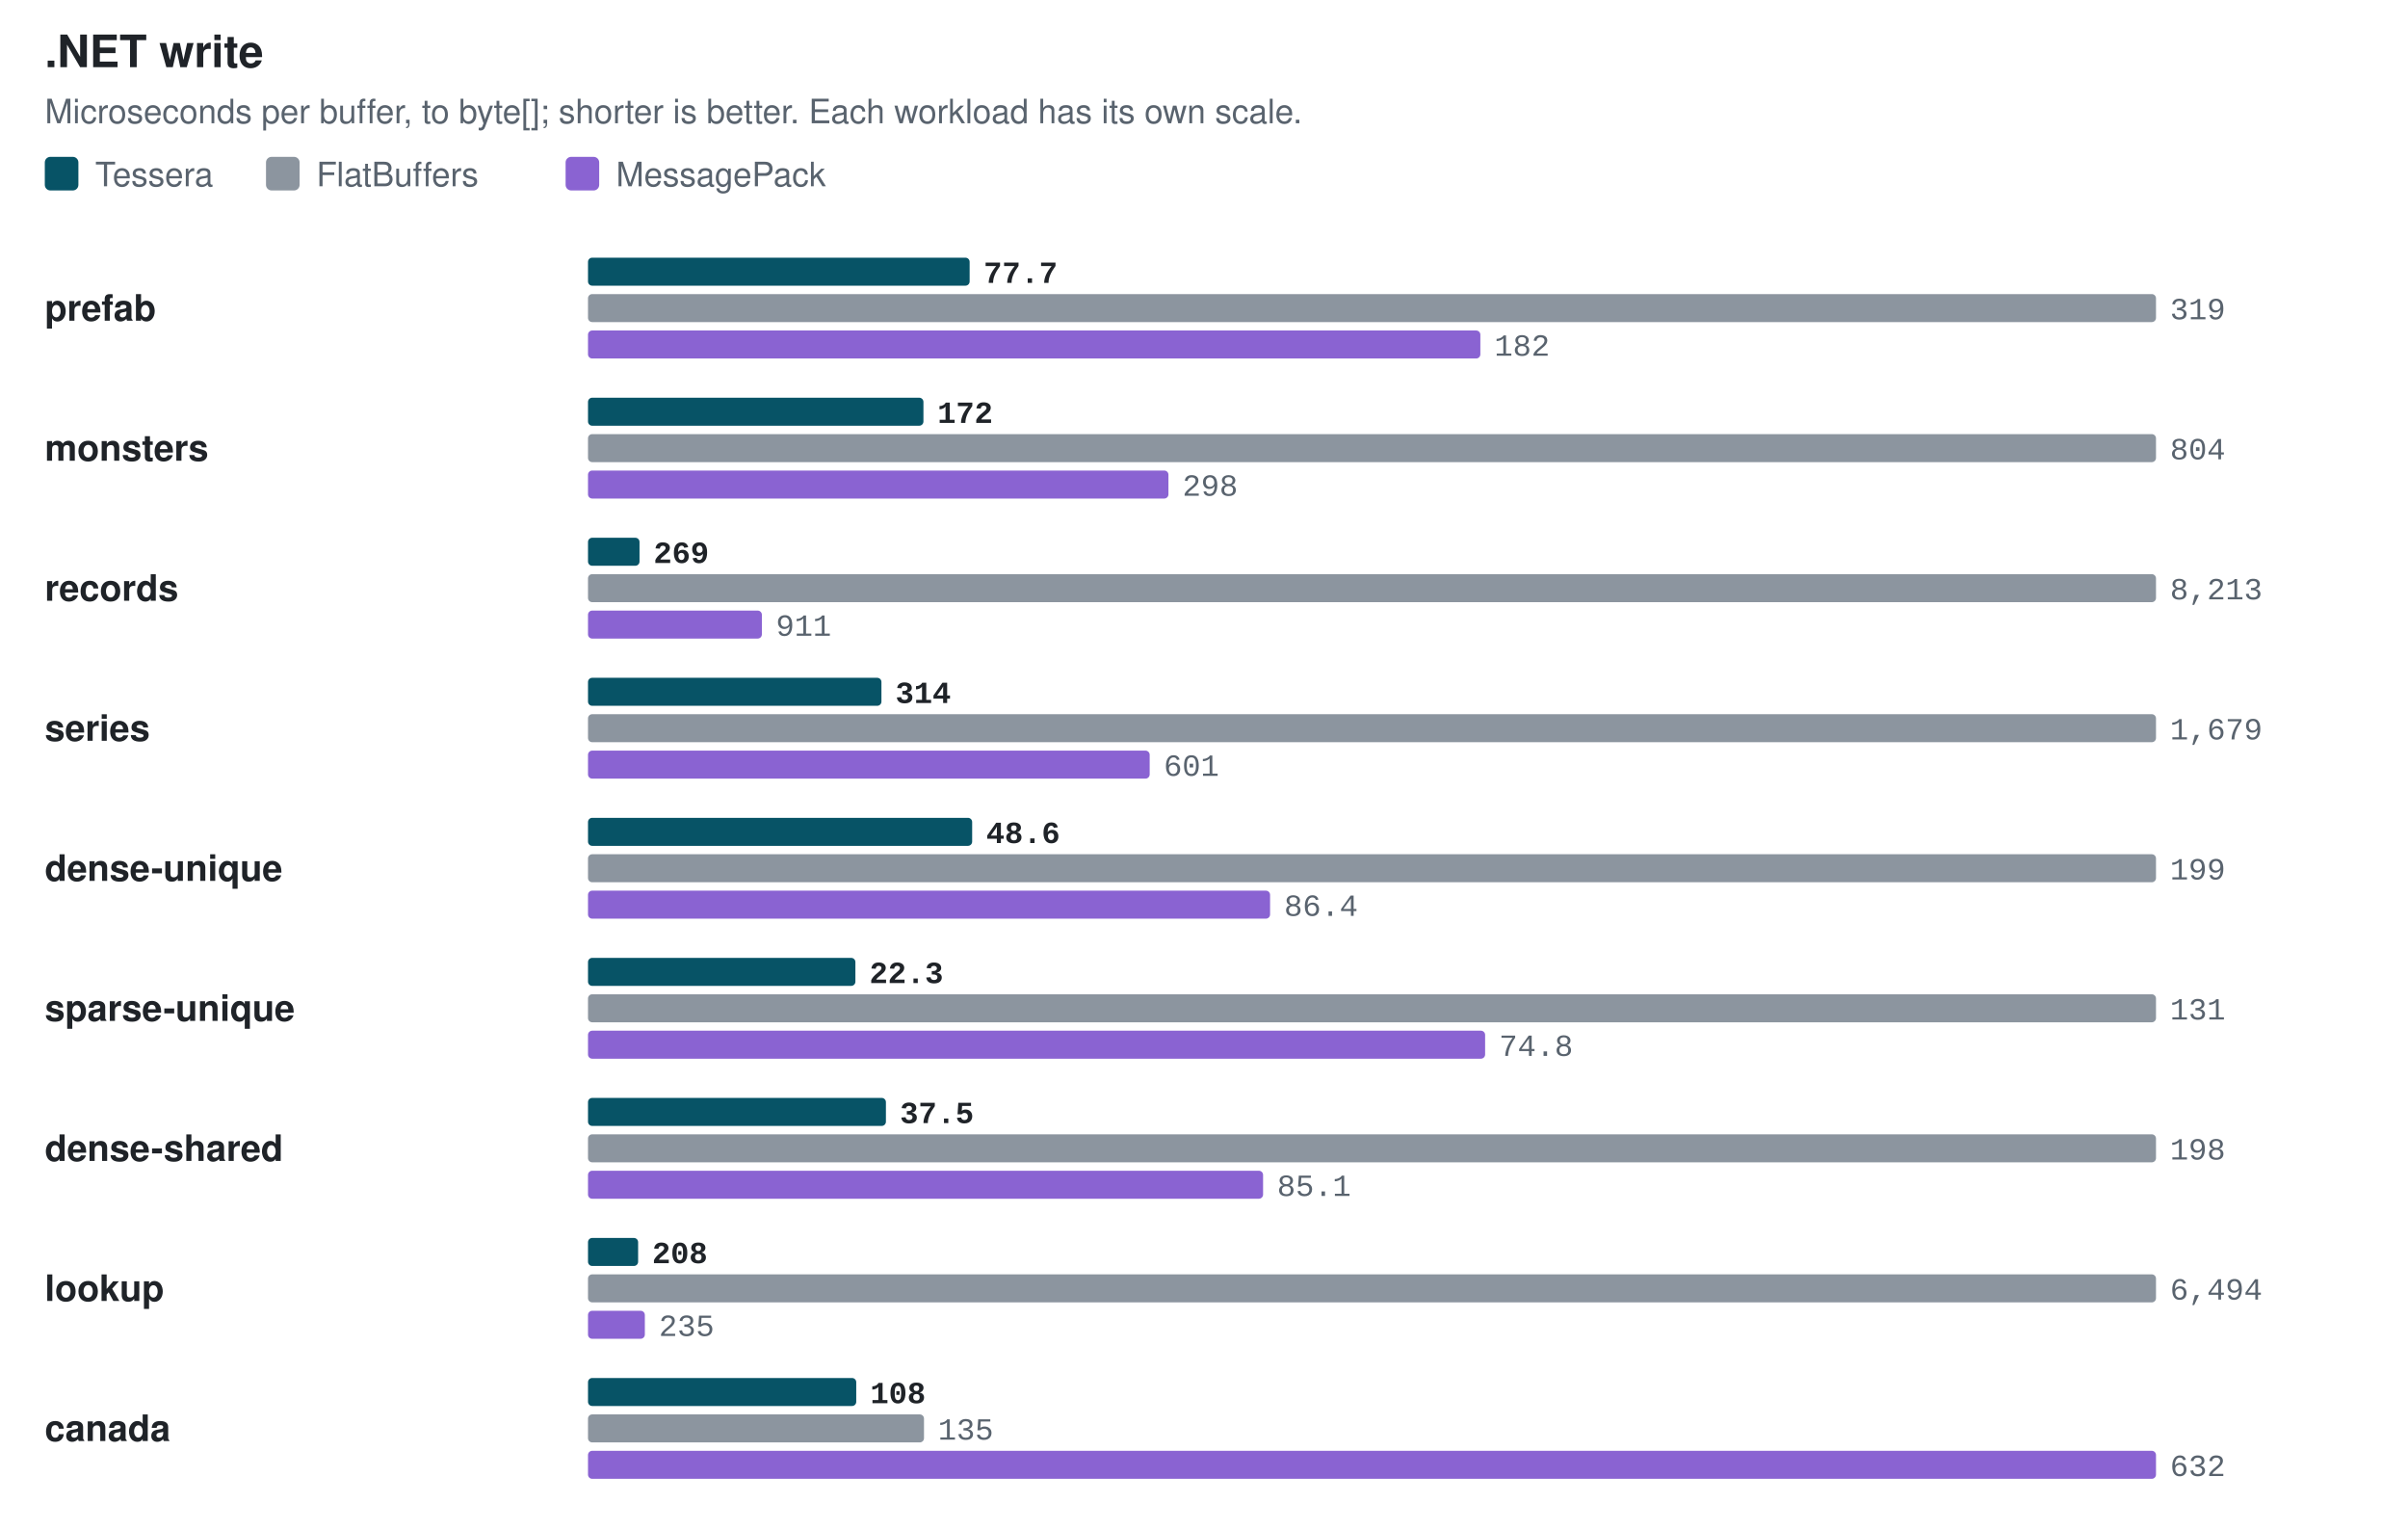
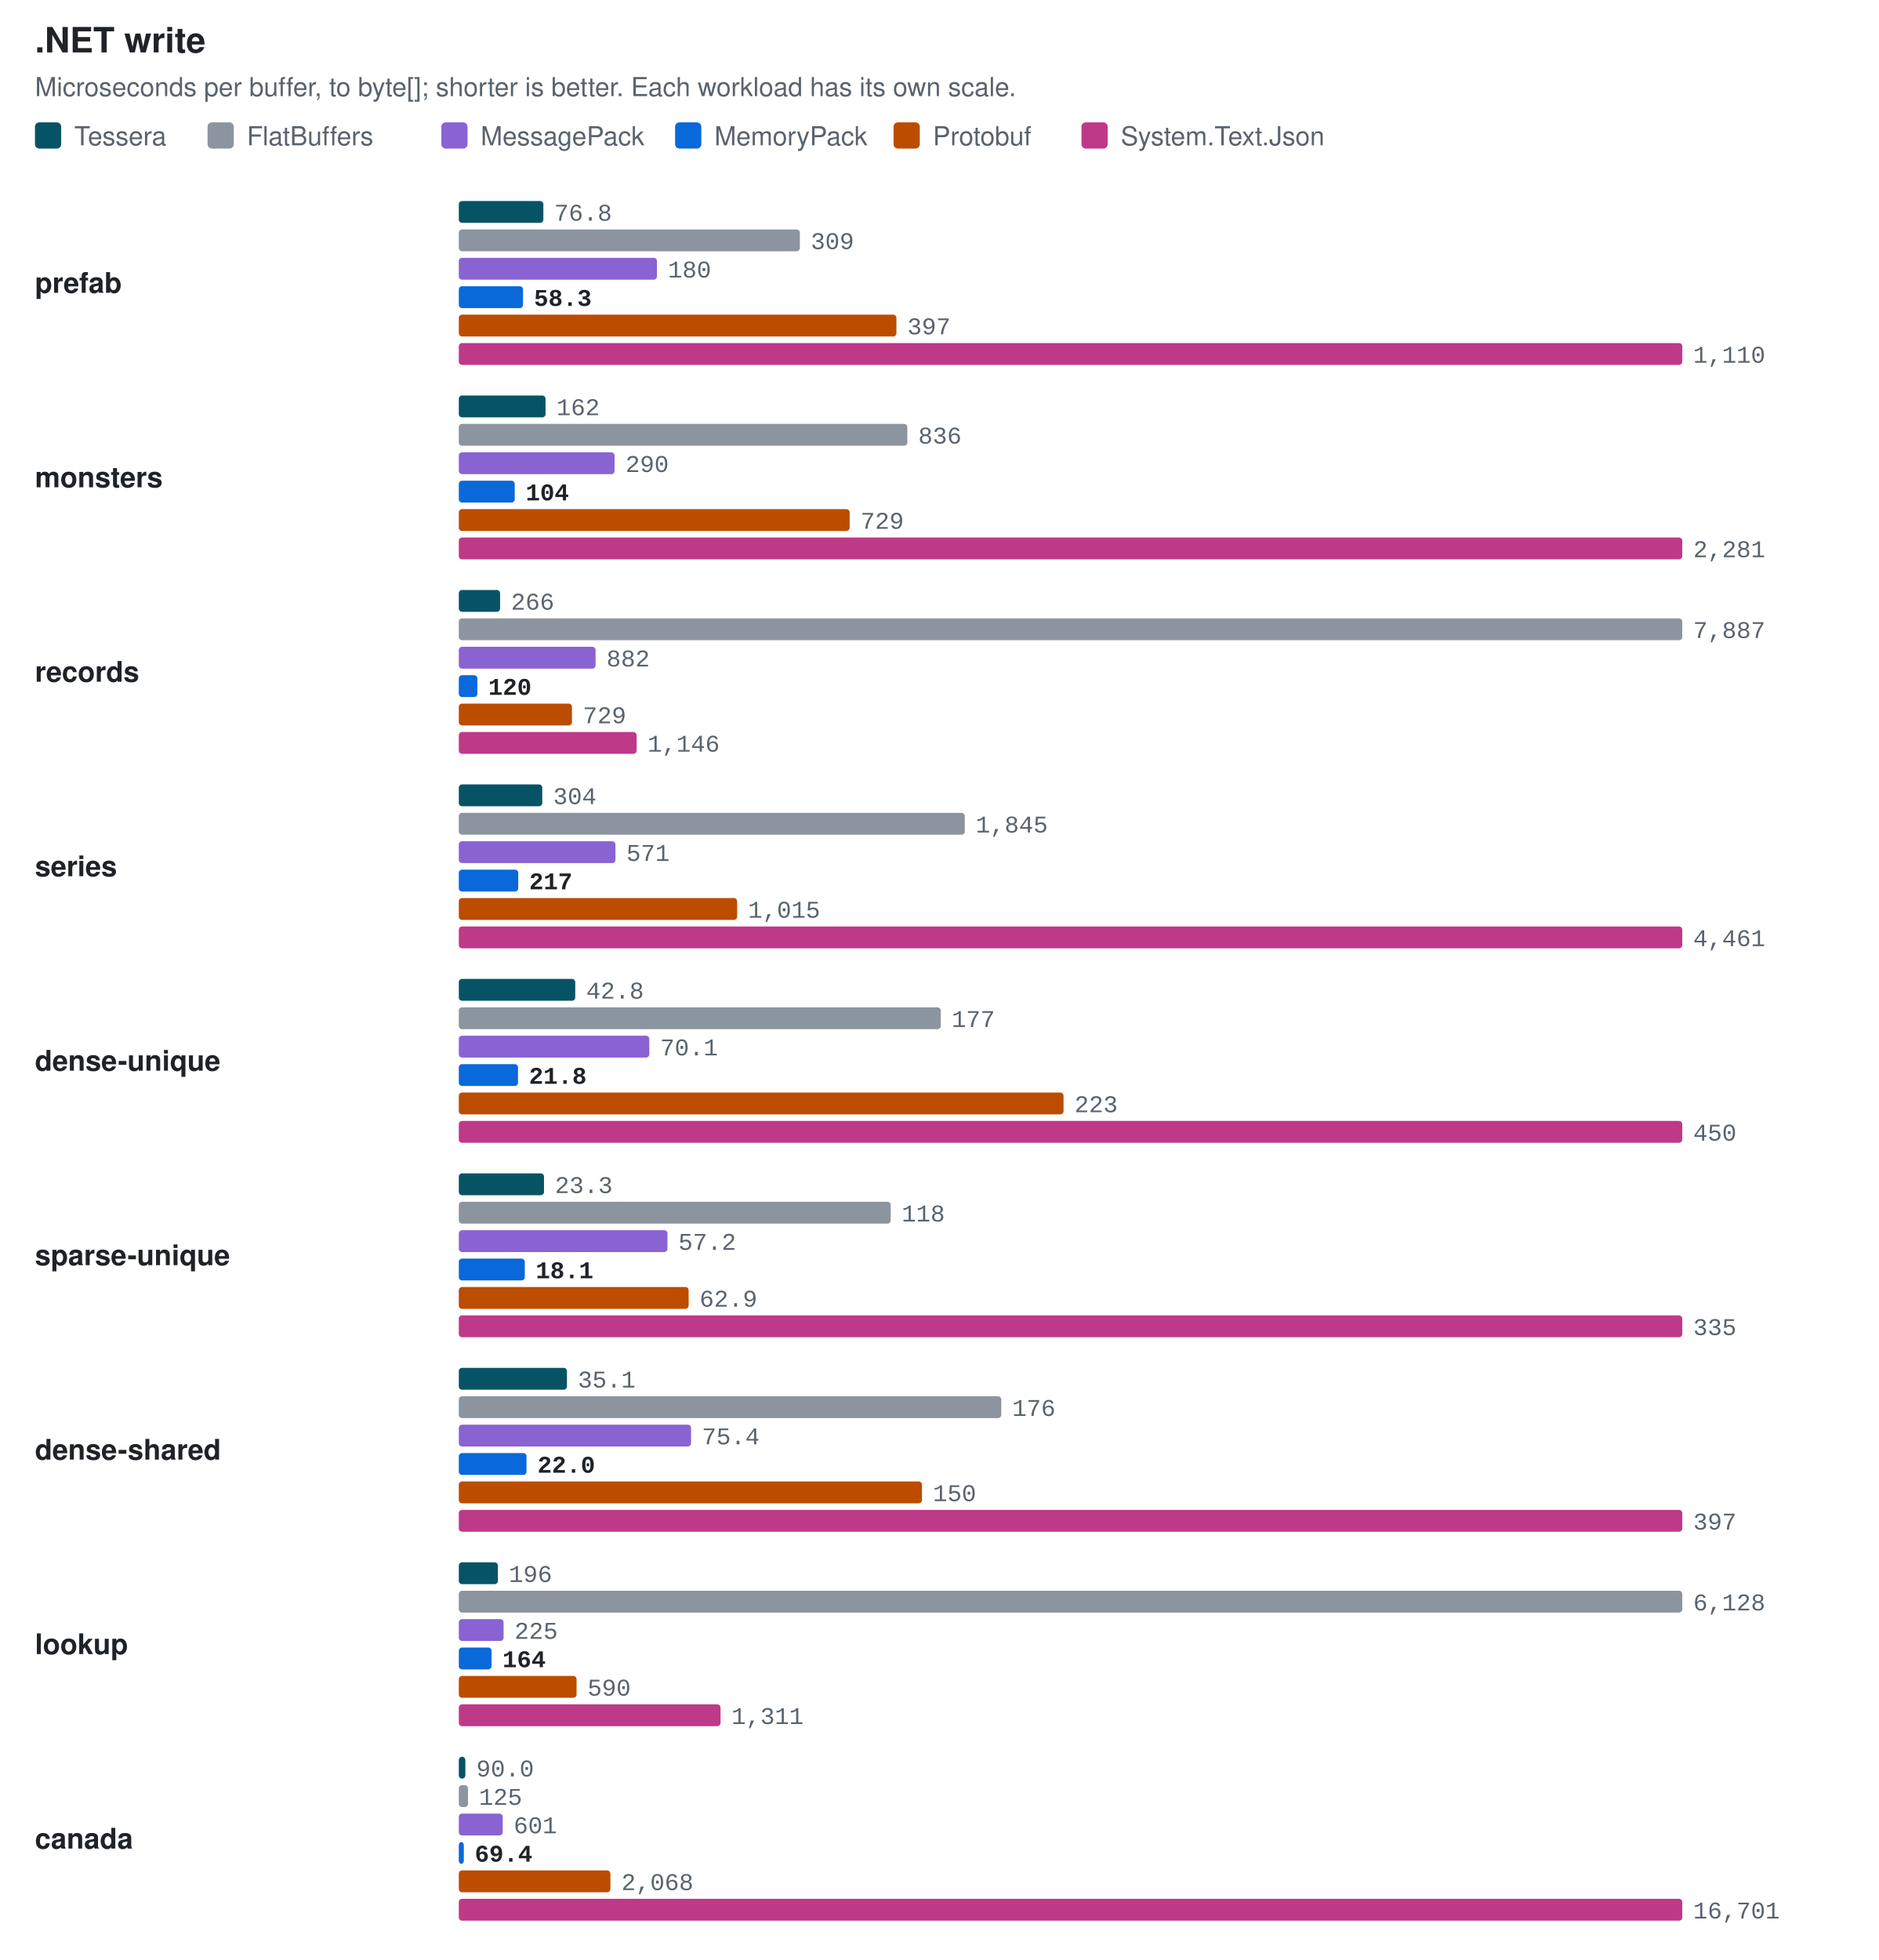
- <svg xmlns="http://www.w3.org/2000/svg" width="860" height="546" viewBox="0 0 860 546" font-family="-apple-system, BlinkMacSystemFont, 'Segoe UI', Helvetica, Arial, sans-serif">
+ <svg xmlns="http://www.w3.org/2000/svg" width="860" height="897" viewBox="0 0 860 897" font-family="-apple-system, BlinkMacSystemFont, 'Segoe UI', Helvetica, Arial, sans-serif">
  <text x="16" y="24" fill="#1f2328" font-size="16" text-anchor="start" font-weight="600">.NET write</text>
  <text x="16" y="44" fill="#59636e" font-size="12" text-anchor="start">Microseconds per buffer, to byte[]; shorter is better. Each workload has its own scale.</text>
  <rect x="16" y="56" width="12" height="12" rx="2" fill="#075366" />
  <text x="34" y="66.5" fill="#59636e" font-size="12" text-anchor="start">Tessera</text>
  <rect x="95" y="56" width="12" height="12" rx="2" fill="#8c959f" />
  <text x="113" y="66.5" fill="#59636e" font-size="12" text-anchor="start">FlatBuffers</text>
  <rect x="202" y="56" width="12" height="12" rx="2" fill="#8a63d2" />
  <text x="220" y="66.5" fill="#59636e" font-size="12" text-anchor="start">MessagePack</text>
-   <text x="16" y="114.5" fill="#1f2328" font-size="13" text-anchor="start" font-weight="600">prefab</text>
-   <rect x="210" y="92" width="136.3" height="10" rx="1.5" fill="#075366" />
-   <text x="351.3" y="101" fill="#1f2328" font-size="11" text-anchor="start" font-weight="600" font-family="ui-monospace, SFMono-Regular, Consolas, 'Liberation Mono', monospace">77.7</text>
-   <rect x="210" y="105" width="560" height="10" rx="1.5" fill="#8c959f" />
-   <text x="775" y="114" fill="#59636e" font-size="11" text-anchor="start" font-family="ui-monospace, SFMono-Regular, Consolas, 'Liberation Mono', monospace">319</text>
-   <rect x="210" y="118" width="318.7" height="10" rx="1.5" fill="#8a63d2" />
-   <text x="533.7" y="127" fill="#59636e" font-size="11" text-anchor="start" font-family="ui-monospace, SFMono-Regular, Consolas, 'Liberation Mono', monospace">182</text>
-   <text x="16" y="164.5" fill="#1f2328" font-size="13" text-anchor="start" font-weight="600">monsters</text>
-   <rect x="210" y="142" width="119.8" height="10" rx="1.5" fill="#075366" />
-   <text x="334.8" y="151" fill="#1f2328" font-size="11" text-anchor="start" font-weight="600" font-family="ui-monospace, SFMono-Regular, Consolas, 'Liberation Mono', monospace">172</text>
-   <rect x="210" y="155" width="560" height="10" rx="1.5" fill="#8c959f" />
-   <text x="775" y="164" fill="#59636e" font-size="11" text-anchor="start" font-family="ui-monospace, SFMono-Regular, Consolas, 'Liberation Mono', monospace">804</text>
-   <rect x="210" y="168" width="207.3" height="10" rx="1.5" fill="#8a63d2" />
-   <text x="422.3" y="177" fill="#59636e" font-size="11" text-anchor="start" font-family="ui-monospace, SFMono-Regular, Consolas, 'Liberation Mono', monospace">298</text>
-   <text x="16" y="214.5" fill="#1f2328" font-size="13" text-anchor="start" font-weight="600">records</text>
-   <rect x="210" y="192" width="18.4" height="10" rx="1.5" fill="#075366" />
-   <text x="233.4" y="201" fill="#1f2328" font-size="11" text-anchor="start" font-weight="600" font-family="ui-monospace, SFMono-Regular, Consolas, 'Liberation Mono', monospace">269</text>
-   <rect x="210" y="205" width="560" height="10" rx="1.5" fill="#8c959f" />
-   <text x="775" y="214" fill="#59636e" font-size="11" text-anchor="start" font-family="ui-monospace, SFMono-Regular, Consolas, 'Liberation Mono', monospace">8,213</text>
-   <rect x="210" y="218" width="62.1" height="10" rx="1.5" fill="#8a63d2" />
-   <text x="277.1" y="227" fill="#59636e" font-size="11" text-anchor="start" font-family="ui-monospace, SFMono-Regular, Consolas, 'Liberation Mono', monospace">911</text>
-   <text x="16" y="264.5" fill="#1f2328" font-size="13" text-anchor="start" font-weight="600">series</text>
-   <rect x="210" y="242" width="104.8" height="10" rx="1.5" fill="#075366" />
-   <text x="319.8" y="251" fill="#1f2328" font-size="11" text-anchor="start" font-weight="600" font-family="ui-monospace, SFMono-Regular, Consolas, 'Liberation Mono', monospace">314</text>
-   <rect x="210" y="255" width="560" height="10" rx="1.5" fill="#8c959f" />
-   <text x="775" y="264" fill="#59636e" font-size="11" text-anchor="start" font-family="ui-monospace, SFMono-Regular, Consolas, 'Liberation Mono', monospace">1,679</text>
-   <rect x="210" y="268" width="200.6" height="10" rx="1.5" fill="#8a63d2" />
-   <text x="415.6" y="277" fill="#59636e" font-size="11" text-anchor="start" font-family="ui-monospace, SFMono-Regular, Consolas, 'Liberation Mono', monospace">601</text>
-   <text x="16" y="314.5" fill="#1f2328" font-size="13" text-anchor="start" font-weight="600">dense-unique</text>
-   <rect x="210" y="292" width="137.2" height="10" rx="1.5" fill="#075366" />
-   <text x="352.2" y="301" fill="#1f2328" font-size="11" text-anchor="start" font-weight="600" font-family="ui-monospace, SFMono-Regular, Consolas, 'Liberation Mono', monospace">48.6</text>
-   <rect x="210" y="305" width="560" height="10" rx="1.5" fill="#8c959f" />
-   <text x="775" y="314" fill="#59636e" font-size="11" text-anchor="start" font-family="ui-monospace, SFMono-Regular, Consolas, 'Liberation Mono', monospace">199</text>
-   <rect x="210" y="318" width="243.6" height="10" rx="1.5" fill="#8a63d2" />
-   <text x="458.6" y="327" fill="#59636e" font-size="11" text-anchor="start" font-family="ui-monospace, SFMono-Regular, Consolas, 'Liberation Mono', monospace">86.4</text>
-   <text x="16" y="364.5" fill="#1f2328" font-size="13" text-anchor="start" font-weight="600">sparse-unique</text>
-   <rect x="210" y="342" width="95.5" height="10" rx="1.5" fill="#075366" />
-   <text x="310.5" y="351" fill="#1f2328" font-size="11" text-anchor="start" font-weight="600" font-family="ui-monospace, SFMono-Regular, Consolas, 'Liberation Mono', monospace">22.3</text>
-   <rect x="210" y="355" width="560" height="10" rx="1.5" fill="#8c959f" />
-   <text x="775" y="364" fill="#59636e" font-size="11" text-anchor="start" font-family="ui-monospace, SFMono-Regular, Consolas, 'Liberation Mono', monospace">131</text>
-   <rect x="210" y="368" width="320.4" height="10" rx="1.5" fill="#8a63d2" />
-   <text x="535.4" y="377" fill="#59636e" font-size="11" text-anchor="start" font-family="ui-monospace, SFMono-Regular, Consolas, 'Liberation Mono', monospace">74.8</text>
-   <text x="16" y="414.5" fill="#1f2328" font-size="13" text-anchor="start" font-weight="600">dense-shared</text>
-   <rect x="210" y="392" width="106.4" height="10" rx="1.5" fill="#075366" />
-   <text x="321.4" y="401" fill="#1f2328" font-size="11" text-anchor="start" font-weight="600" font-family="ui-monospace, SFMono-Regular, Consolas, 'Liberation Mono', monospace">37.5</text>
-   <rect x="210" y="405" width="560" height="10" rx="1.5" fill="#8c959f" />
-   <text x="775" y="414" fill="#59636e" font-size="11" text-anchor="start" font-family="ui-monospace, SFMono-Regular, Consolas, 'Liberation Mono', monospace">198</text>
-   <rect x="210" y="418" width="241.1" height="10" rx="1.5" fill="#8a63d2" />
-   <text x="456.1" y="427" fill="#59636e" font-size="11" text-anchor="start" font-family="ui-monospace, SFMono-Regular, Consolas, 'Liberation Mono', monospace">85.1</text>
-   <text x="16" y="464.5" fill="#1f2328" font-size="13" text-anchor="start" font-weight="600">lookup</text>
-   <rect x="210" y="442" width="17.9" height="10" rx="1.5" fill="#075366" />
-   <text x="232.9" y="451" fill="#1f2328" font-size="11" text-anchor="start" font-weight="600" font-family="ui-monospace, SFMono-Regular, Consolas, 'Liberation Mono', monospace">208</text>
-   <rect x="210" y="455" width="560" height="10" rx="1.5" fill="#8c959f" />
-   <text x="775" y="464" fill="#59636e" font-size="11" text-anchor="start" font-family="ui-monospace, SFMono-Regular, Consolas, 'Liberation Mono', monospace">6,494</text>
-   <rect x="210" y="468" width="20.3" height="10" rx="1.5" fill="#8a63d2" />
-   <text x="235.3" y="477" fill="#59636e" font-size="11" text-anchor="start" font-family="ui-monospace, SFMono-Regular, Consolas, 'Liberation Mono', monospace">235</text>
-   <text x="16" y="514.5" fill="#1f2328" font-size="13" text-anchor="start" font-weight="600">canada</text>
-   <rect x="210" y="492" width="95.8" height="10" rx="1.5" fill="#075366" />
-   <text x="310.8" y="501" fill="#1f2328" font-size="11" text-anchor="start" font-weight="600" font-family="ui-monospace, SFMono-Regular, Consolas, 'Liberation Mono', monospace">108</text>
-   <rect x="210" y="505" width="120" height="10" rx="1.5" fill="#8c959f" />
-   <text x="335" y="514" fill="#59636e" font-size="11" text-anchor="start" font-family="ui-monospace, SFMono-Regular, Consolas, 'Liberation Mono', monospace">135</text>
-   <rect x="210" y="518" width="560" height="10" rx="1.5" fill="#8a63d2" />
-   <text x="775" y="527" fill="#59636e" font-size="11" text-anchor="start" font-family="ui-monospace, SFMono-Regular, Consolas, 'Liberation Mono', monospace">632</text>
+   <rect x="309" y="56" width="12" height="12" rx="2" fill="#0969da" />
+   <text x="327" y="66.5" fill="#59636e" font-size="12" text-anchor="start">MemoryPack</text>
+   <rect x="409" y="56" width="12" height="12" rx="2" fill="#bc4c00" />
+   <text x="427" y="66.5" fill="#59636e" font-size="12" text-anchor="start">Protobuf</text>
+   <rect x="495" y="56" width="12" height="12" rx="2" fill="#bf3989" />
+   <text x="513" y="66.5" fill="#59636e" font-size="12" text-anchor="start">System.Text.Json</text>
+   <text x="16" y="134" fill="#1f2328" font-size="13" text-anchor="start" font-weight="600">prefab</text>
+   <rect x="210" y="92" width="38.7" height="10" rx="1.5" fill="#075366" />
+   <text x="253.7" y="101" fill="#59636e" font-size="11" text-anchor="start" font-family="ui-monospace, SFMono-Regular, Consolas, 'Liberation Mono', monospace">76.8</text>
+   <rect x="210" y="105" width="156.1" height="10" rx="1.5" fill="#8c959f" />
+   <text x="371.1" y="114" fill="#59636e" font-size="11" text-anchor="start" font-family="ui-monospace, SFMono-Regular, Consolas, 'Liberation Mono', monospace">309</text>
+   <rect x="210" y="118" width="90.7" height="10" rx="1.5" fill="#8a63d2" />
+   <text x="305.7" y="127" fill="#59636e" font-size="11" text-anchor="start" font-family="ui-monospace, SFMono-Regular, Consolas, 'Liberation Mono', monospace">180</text>
+   <rect x="210" y="131" width="29.4" height="10" rx="1.5" fill="#0969da" />
+   <text x="244.4" y="140" fill="#1f2328" font-size="11" text-anchor="start" font-weight="600" font-family="ui-monospace, SFMono-Regular, Consolas, 'Liberation Mono', monospace">58.3</text>
+   <rect x="210" y="144" width="200.3" height="10" rx="1.5" fill="#bc4c00" />
+   <text x="415.3" y="153" fill="#59636e" font-size="11" text-anchor="start" font-family="ui-monospace, SFMono-Regular, Consolas, 'Liberation Mono', monospace">397</text>
+   <rect x="210" y="157" width="560" height="10" rx="1.5" fill="#bf3989" />
+   <text x="775" y="166" fill="#59636e" font-size="11" text-anchor="start" font-family="ui-monospace, SFMono-Regular, Consolas, 'Liberation Mono', monospace">1,110</text>
+   <text x="16" y="223" fill="#1f2328" font-size="13" text-anchor="start" font-weight="600">monsters</text>
+   <rect x="210" y="181" width="39.7" height="10" rx="1.5" fill="#075366" />
+   <text x="254.7" y="190" fill="#59636e" font-size="11" text-anchor="start" font-family="ui-monospace, SFMono-Regular, Consolas, 'Liberation Mono', monospace">162</text>
+   <rect x="210" y="194" width="205.3" height="10" rx="1.5" fill="#8c959f" />
+   <text x="420.3" y="203" fill="#59636e" font-size="11" text-anchor="start" font-family="ui-monospace, SFMono-Regular, Consolas, 'Liberation Mono', monospace">836</text>
+   <rect x="210" y="207" width="71.3" height="10" rx="1.5" fill="#8a63d2" />
+   <text x="286.3" y="216" fill="#59636e" font-size="11" text-anchor="start" font-family="ui-monospace, SFMono-Regular, Consolas, 'Liberation Mono', monospace">290</text>
+   <rect x="210" y="220" width="25.6" height="10" rx="1.5" fill="#0969da" />
+   <text x="240.6" y="229" fill="#1f2328" font-size="11" text-anchor="start" font-weight="600" font-family="ui-monospace, SFMono-Regular, Consolas, 'Liberation Mono', monospace">104</text>
+   <rect x="210" y="233" width="178.9" height="10" rx="1.5" fill="#bc4c00" />
+   <text x="393.9" y="242" fill="#59636e" font-size="11" text-anchor="start" font-family="ui-monospace, SFMono-Regular, Consolas, 'Liberation Mono', monospace">729</text>
+   <rect x="210" y="246" width="560" height="10" rx="1.5" fill="#bf3989" />
+   <text x="775" y="255" fill="#59636e" font-size="11" text-anchor="start" font-family="ui-monospace, SFMono-Regular, Consolas, 'Liberation Mono', monospace">2,281</text>
+   <text x="16" y="312" fill="#1f2328" font-size="13" text-anchor="start" font-weight="600">records</text>
+   <rect x="210" y="270" width="18.9" height="10" rx="1.5" fill="#075366" />
+   <text x="233.9" y="279" fill="#59636e" font-size="11" text-anchor="start" font-family="ui-monospace, SFMono-Regular, Consolas, 'Liberation Mono', monospace">266</text>
+   <rect x="210" y="283" width="560" height="10" rx="1.5" fill="#8c959f" />
+   <text x="775" y="292" fill="#59636e" font-size="11" text-anchor="start" font-family="ui-monospace, SFMono-Regular, Consolas, 'Liberation Mono', monospace">7,887</text>
+   <rect x="210" y="296" width="62.6" height="10" rx="1.5" fill="#8a63d2" />
+   <text x="277.6" y="305" fill="#59636e" font-size="11" text-anchor="start" font-family="ui-monospace, SFMono-Regular, Consolas, 'Liberation Mono', monospace">882</text>
+   <rect x="210" y="309" width="8.5" height="10" rx="1.5" fill="#0969da" />
+   <text x="223.5" y="318" fill="#1f2328" font-size="11" text-anchor="start" font-weight="600" font-family="ui-monospace, SFMono-Regular, Consolas, 'Liberation Mono', monospace">120</text>
+   <rect x="210" y="322" width="51.8" height="10" rx="1.5" fill="#bc4c00" />
+   <text x="266.8" y="331" fill="#59636e" font-size="11" text-anchor="start" font-family="ui-monospace, SFMono-Regular, Consolas, 'Liberation Mono', monospace">729</text>
+   <rect x="210" y="335" width="81.4" height="10" rx="1.5" fill="#bf3989" />
+   <text x="296.4" y="344" fill="#59636e" font-size="11" text-anchor="start" font-family="ui-monospace, SFMono-Regular, Consolas, 'Liberation Mono', monospace">1,146</text>
+   <text x="16" y="401" fill="#1f2328" font-size="13" text-anchor="start" font-weight="600">series</text>
+   <rect x="210" y="359" width="38.2" height="10" rx="1.5" fill="#075366" />
+   <text x="253.2" y="368" fill="#59636e" font-size="11" text-anchor="start" font-family="ui-monospace, SFMono-Regular, Consolas, 'Liberation Mono', monospace">304</text>
+   <rect x="210" y="372" width="231.6" height="10" rx="1.5" fill="#8c959f" />
+   <text x="446.6" y="381" fill="#59636e" font-size="11" text-anchor="start" font-family="ui-monospace, SFMono-Regular, Consolas, 'Liberation Mono', monospace">1,845</text>
+   <rect x="210" y="385" width="71.7" height="10" rx="1.5" fill="#8a63d2" />
+   <text x="286.7" y="394" fill="#59636e" font-size="11" text-anchor="start" font-family="ui-monospace, SFMono-Regular, Consolas, 'Liberation Mono', monospace">571</text>
+   <rect x="210" y="398" width="27.2" height="10" rx="1.5" fill="#0969da" />
+   <text x="242.2" y="407" fill="#1f2328" font-size="11" text-anchor="start" font-weight="600" font-family="ui-monospace, SFMono-Regular, Consolas, 'Liberation Mono', monospace">217</text>
+   <rect x="210" y="411" width="127.4" height="10" rx="1.5" fill="#bc4c00" />
+   <text x="342.4" y="420" fill="#59636e" font-size="11" text-anchor="start" font-family="ui-monospace, SFMono-Regular, Consolas, 'Liberation Mono', monospace">1,015</text>
+   <rect x="210" y="424" width="560" height="10" rx="1.5" fill="#bf3989" />
+   <text x="775" y="433" fill="#59636e" font-size="11" text-anchor="start" font-family="ui-monospace, SFMono-Regular, Consolas, 'Liberation Mono', monospace">4,461</text>
+   <text x="16" y="490" fill="#1f2328" font-size="13" text-anchor="start" font-weight="600">dense-unique</text>
+   <rect x="210" y="448" width="53.3" height="10" rx="1.5" fill="#075366" />
+   <text x="268.3" y="457" fill="#59636e" font-size="11" text-anchor="start" font-family="ui-monospace, SFMono-Regular, Consolas, 'Liberation Mono', monospace">42.8</text>
+   <rect x="210" y="461" width="220.6" height="10" rx="1.5" fill="#8c959f" />
+   <text x="435.6" y="470" fill="#59636e" font-size="11" text-anchor="start" font-family="ui-monospace, SFMono-Regular, Consolas, 'Liberation Mono', monospace">177</text>
+   <rect x="210" y="474" width="87.2" height="10" rx="1.5" fill="#8a63d2" />
+   <text x="302.2" y="483" fill="#59636e" font-size="11" text-anchor="start" font-family="ui-monospace, SFMono-Regular, Consolas, 'Liberation Mono', monospace">70.1</text>
+   <rect x="210" y="487" width="27.1" height="10" rx="1.5" fill="#0969da" />
+   <text x="242.1" y="496" fill="#1f2328" font-size="11" text-anchor="start" font-weight="600" font-family="ui-monospace, SFMono-Regular, Consolas, 'Liberation Mono', monospace">21.8</text>
+   <rect x="210" y="500" width="276.8" height="10" rx="1.5" fill="#bc4c00" />
+   <text x="491.8" y="509" fill="#59636e" font-size="11" text-anchor="start" font-family="ui-monospace, SFMono-Regular, Consolas, 'Liberation Mono', monospace">223</text>
+   <rect x="210" y="513" width="560" height="10" rx="1.5" fill="#bf3989" />
+   <text x="775" y="522" fill="#59636e" font-size="11" text-anchor="start" font-family="ui-monospace, SFMono-Regular, Consolas, 'Liberation Mono', monospace">450</text>
+   <text x="16" y="579" fill="#1f2328" font-size="13" text-anchor="start" font-weight="600">sparse-unique</text>
+   <rect x="210" y="537" width="39" height="10" rx="1.5" fill="#075366" />
+   <text x="254" y="546" fill="#59636e" font-size="11" text-anchor="start" font-family="ui-monospace, SFMono-Regular, Consolas, 'Liberation Mono', monospace">23.3</text>
+   <rect x="210" y="550" width="197.7" height="10" rx="1.5" fill="#8c959f" />
+   <text x="412.7" y="559" fill="#59636e" font-size="11" text-anchor="start" font-family="ui-monospace, SFMono-Regular, Consolas, 'Liberation Mono', monospace">118</text>
+   <rect x="210" y="563" width="95.5" height="10" rx="1.5" fill="#8a63d2" />
+   <text x="310.5" y="572" fill="#59636e" font-size="11" text-anchor="start" font-family="ui-monospace, SFMono-Regular, Consolas, 'Liberation Mono', monospace">57.2</text>
+   <rect x="210" y="576" width="30.2" height="10" rx="1.5" fill="#0969da" />
+   <text x="245.2" y="585" fill="#1f2328" font-size="11" text-anchor="start" font-weight="600" font-family="ui-monospace, SFMono-Regular, Consolas, 'Liberation Mono', monospace">18.1</text>
+   <rect x="210" y="589" width="105.2" height="10" rx="1.5" fill="#bc4c00" />
+   <text x="320.2" y="598" fill="#59636e" font-size="11" text-anchor="start" font-family="ui-monospace, SFMono-Regular, Consolas, 'Liberation Mono', monospace">62.9</text>
+   <rect x="210" y="602" width="560" height="10" rx="1.5" fill="#bf3989" />
+   <text x="775" y="611" fill="#59636e" font-size="11" text-anchor="start" font-family="ui-monospace, SFMono-Regular, Consolas, 'Liberation Mono', monospace">335</text>
+   <text x="16" y="668" fill="#1f2328" font-size="13" text-anchor="start" font-weight="600">dense-shared</text>
+   <rect x="210" y="626" width="49.5" height="10" rx="1.5" fill="#075366" />
+   <text x="264.5" y="635" fill="#59636e" font-size="11" text-anchor="start" font-family="ui-monospace, SFMono-Regular, Consolas, 'Liberation Mono', monospace">35.1</text>
+   <rect x="210" y="639" width="248.3" height="10" rx="1.5" fill="#8c959f" />
+   <text x="463.3" y="648" fill="#59636e" font-size="11" text-anchor="start" font-family="ui-monospace, SFMono-Regular, Consolas, 'Liberation Mono', monospace">176</text>
+   <rect x="210" y="652" width="106.3" height="10" rx="1.5" fill="#8a63d2" />
+   <text x="321.3" y="661" fill="#59636e" font-size="11" text-anchor="start" font-family="ui-monospace, SFMono-Regular, Consolas, 'Liberation Mono', monospace">75.4</text>
+   <rect x="210" y="665" width="31" height="10" rx="1.5" fill="#0969da" />
+   <text x="246" y="674" fill="#1f2328" font-size="11" text-anchor="start" font-weight="600" font-family="ui-monospace, SFMono-Regular, Consolas, 'Liberation Mono', monospace">22.0</text>
+   <rect x="210" y="678" width="212" height="10" rx="1.5" fill="#bc4c00" />
+   <text x="427" y="687" fill="#59636e" font-size="11" text-anchor="start" font-family="ui-monospace, SFMono-Regular, Consolas, 'Liberation Mono', monospace">150</text>
+   <rect x="210" y="691" width="560" height="10" rx="1.5" fill="#bf3989" />
+   <text x="775" y="700" fill="#59636e" font-size="11" text-anchor="start" font-family="ui-monospace, SFMono-Regular, Consolas, 'Liberation Mono', monospace">397</text>
+   <text x="16" y="757" fill="#1f2328" font-size="13" text-anchor="start" font-weight="600">lookup</text>
+   <rect x="210" y="715" width="17.9" height="10" rx="1.5" fill="#075366" />
+   <text x="232.9" y="724" fill="#59636e" font-size="11" text-anchor="start" font-family="ui-monospace, SFMono-Regular, Consolas, 'Liberation Mono', monospace">196</text>
+   <rect x="210" y="728" width="560" height="10" rx="1.5" fill="#8c959f" />
+   <text x="775" y="737" fill="#59636e" font-size="11" text-anchor="start" font-family="ui-monospace, SFMono-Regular, Consolas, 'Liberation Mono', monospace">6,128</text>
+   <rect x="210" y="741" width="20.5" height="10" rx="1.5" fill="#8a63d2" />
+   <text x="235.5" y="750" fill="#59636e" font-size="11" text-anchor="start" font-family="ui-monospace, SFMono-Regular, Consolas, 'Liberation Mono', monospace">225</text>
+   <rect x="210" y="754" width="15" height="10" rx="1.5" fill="#0969da" />
+   <text x="230" y="763" fill="#1f2328" font-size="11" text-anchor="start" font-weight="600" font-family="ui-monospace, SFMono-Regular, Consolas, 'Liberation Mono', monospace">164</text>
+   <rect x="210" y="767" width="53.9" height="10" rx="1.5" fill="#bc4c00" />
+   <text x="268.9" y="776" fill="#59636e" font-size="11" text-anchor="start" font-family="ui-monospace, SFMono-Regular, Consolas, 'Liberation Mono', monospace">590</text>
+   <rect x="210" y="780" width="119.8" height="10" rx="1.5" fill="#bf3989" />
+   <text x="334.8" y="789" fill="#59636e" font-size="11" text-anchor="start" font-family="ui-monospace, SFMono-Regular, Consolas, 'Liberation Mono', monospace">1,311</text>
+   <text x="16" y="846" fill="#1f2328" font-size="13" text-anchor="start" font-weight="600">canada</text>
+   <rect x="210" y="804" width="3" height="10" rx="1.5" fill="#075366" />
+   <text x="218" y="813" fill="#59636e" font-size="11" text-anchor="start" font-family="ui-monospace, SFMono-Regular, Consolas, 'Liberation Mono', monospace">90.0</text>
+   <rect x="210" y="817" width="4.2" height="10" rx="1.5" fill="#8c959f" />
+   <text x="219.2" y="826" fill="#59636e" font-size="11" text-anchor="start" font-family="ui-monospace, SFMono-Regular, Consolas, 'Liberation Mono', monospace">125</text>
+   <rect x="210" y="830" width="20.1" height="10" rx="1.5" fill="#8a63d2" />
+   <text x="235.1" y="839" fill="#59636e" font-size="11" text-anchor="start" font-family="ui-monospace, SFMono-Regular, Consolas, 'Liberation Mono', monospace">601</text>
+   <rect x="210" y="843" width="2.3" height="10" rx="1.5" fill="#0969da" />
+   <text x="217.3" y="852" fill="#1f2328" font-size="11" text-anchor="start" font-weight="600" font-family="ui-monospace, SFMono-Regular, Consolas, 'Liberation Mono', monospace">69.4</text>
+   <rect x="210" y="856" width="69.4" height="10" rx="1.5" fill="#bc4c00" />
+   <text x="284.4" y="865" fill="#59636e" font-size="11" text-anchor="start" font-family="ui-monospace, SFMono-Regular, Consolas, 'Liberation Mono', monospace">2,068</text>
+   <rect x="210" y="869" width="560" height="10" rx="1.5" fill="#bf3989" />
+   <text x="775" y="878" fill="#59636e" font-size="11" text-anchor="start" font-family="ui-monospace, SFMono-Regular, Consolas, 'Liberation Mono', monospace">16,701</text>
</svg>
